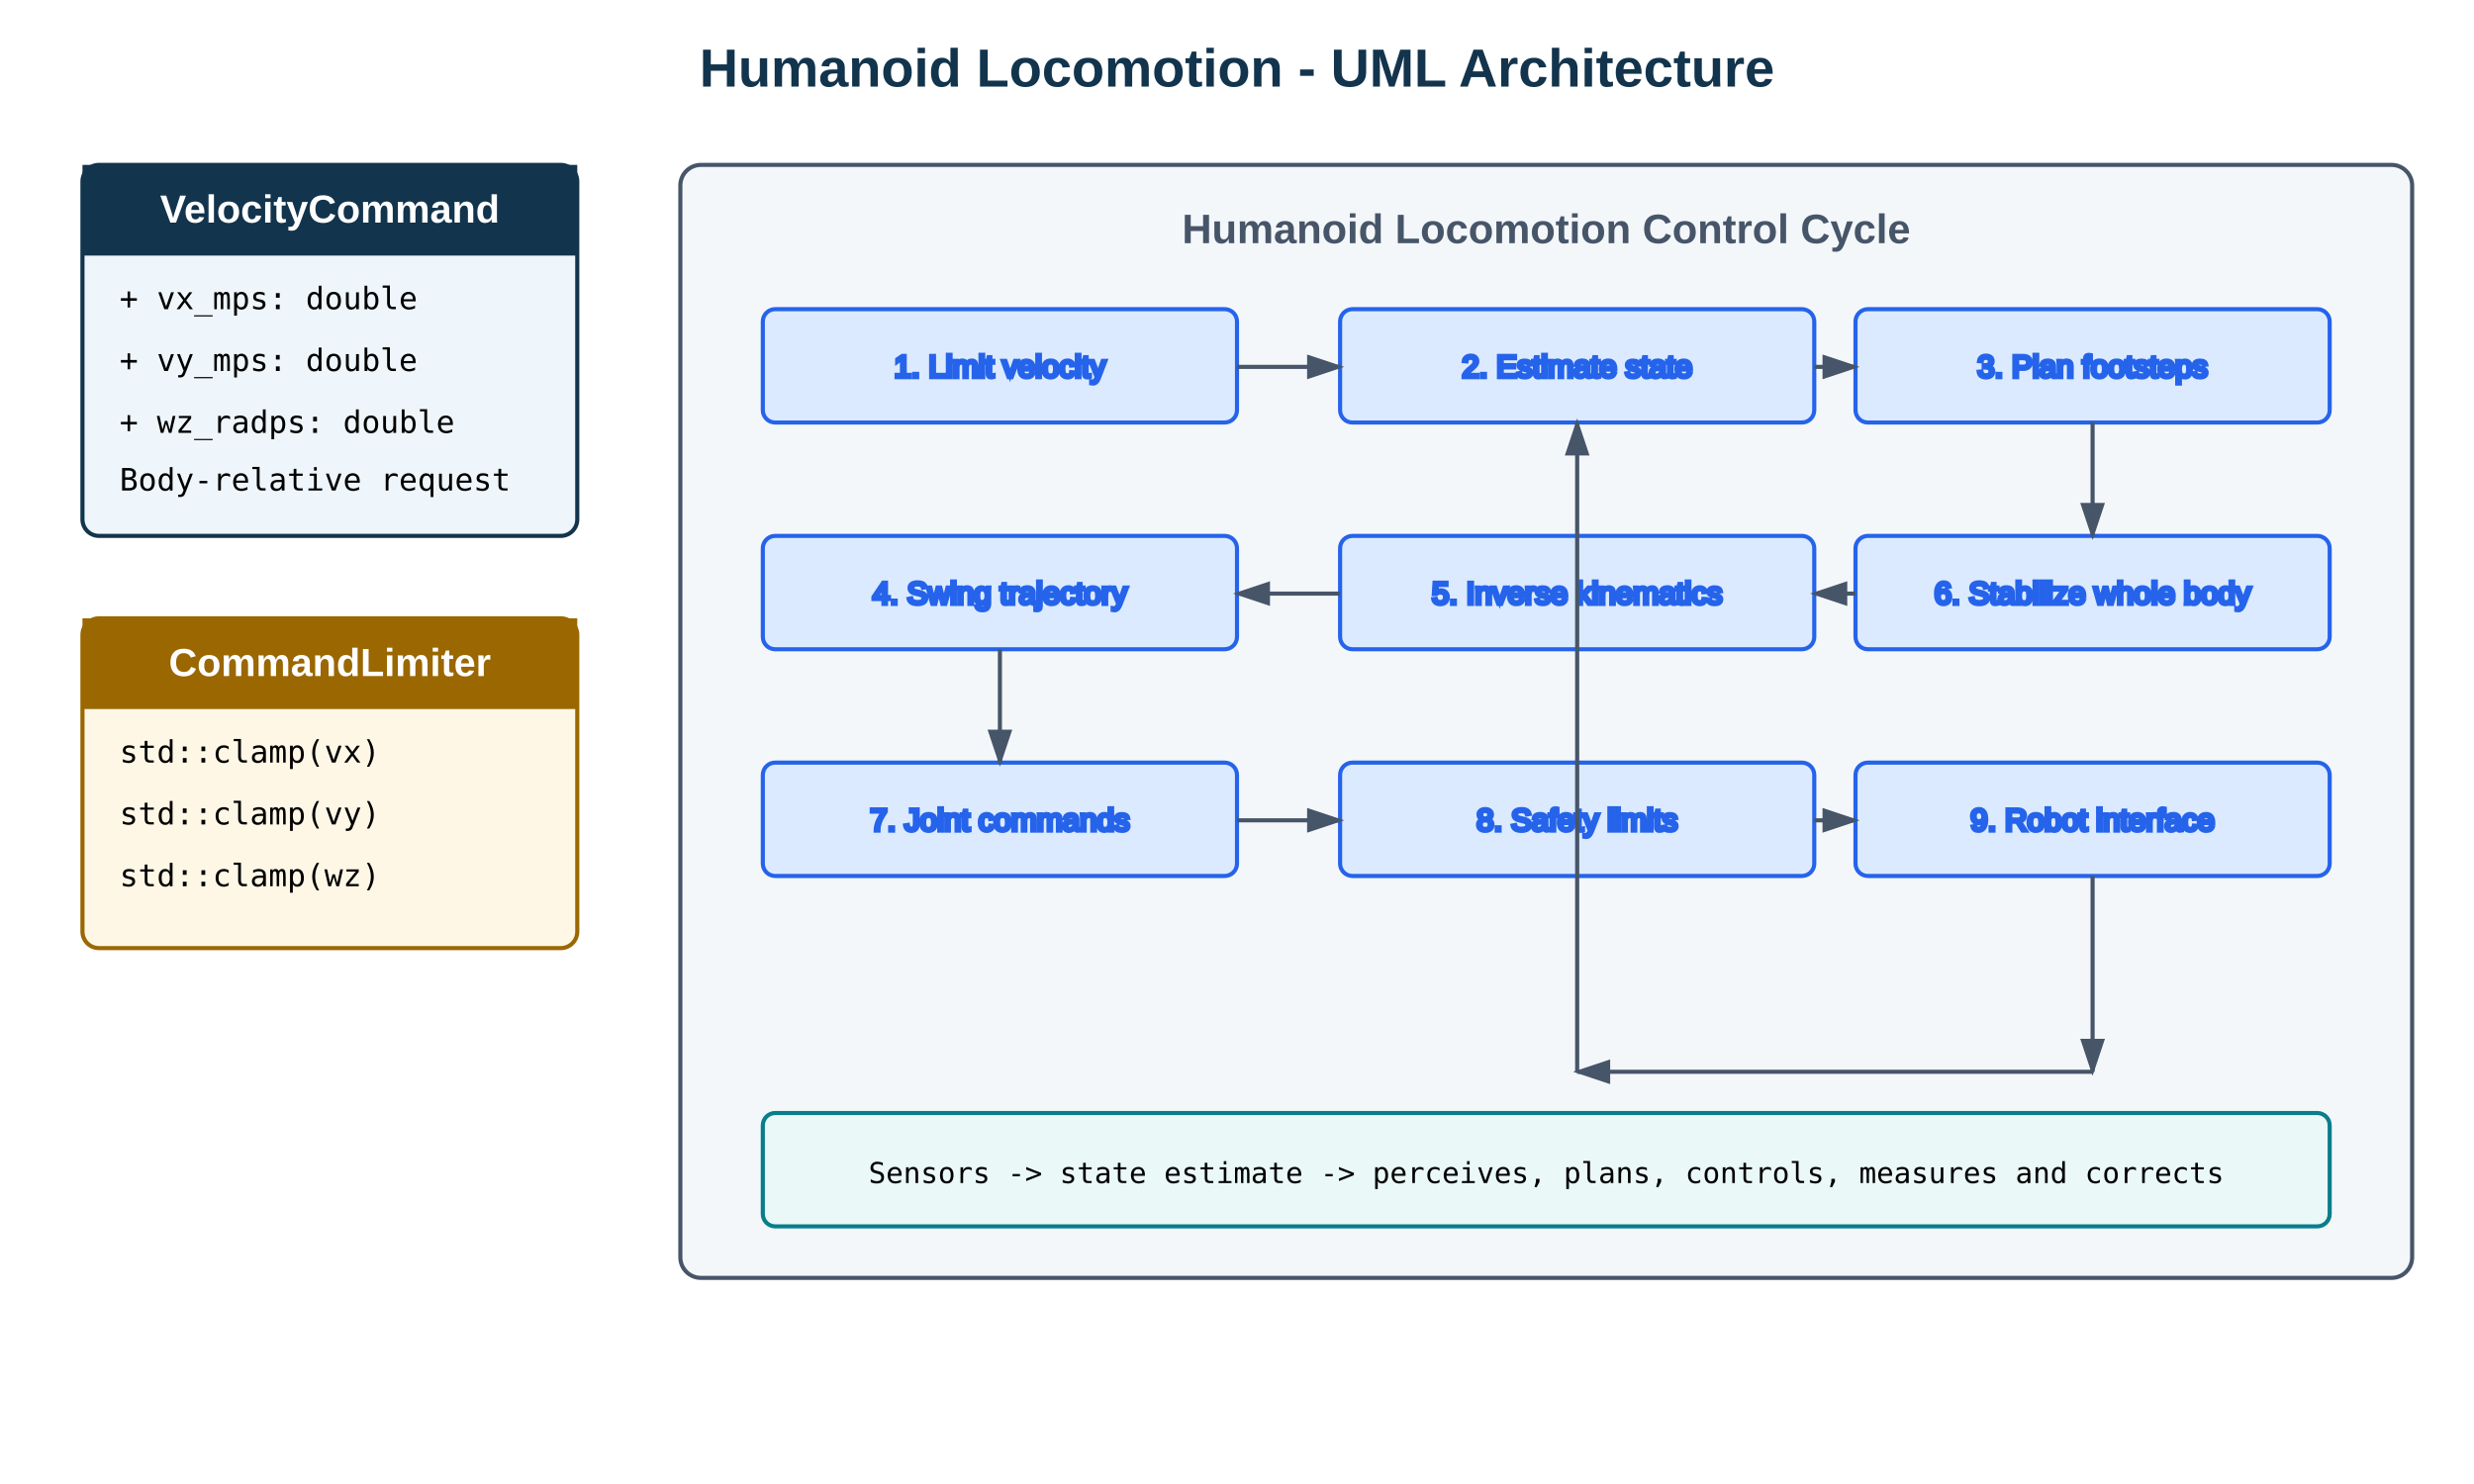
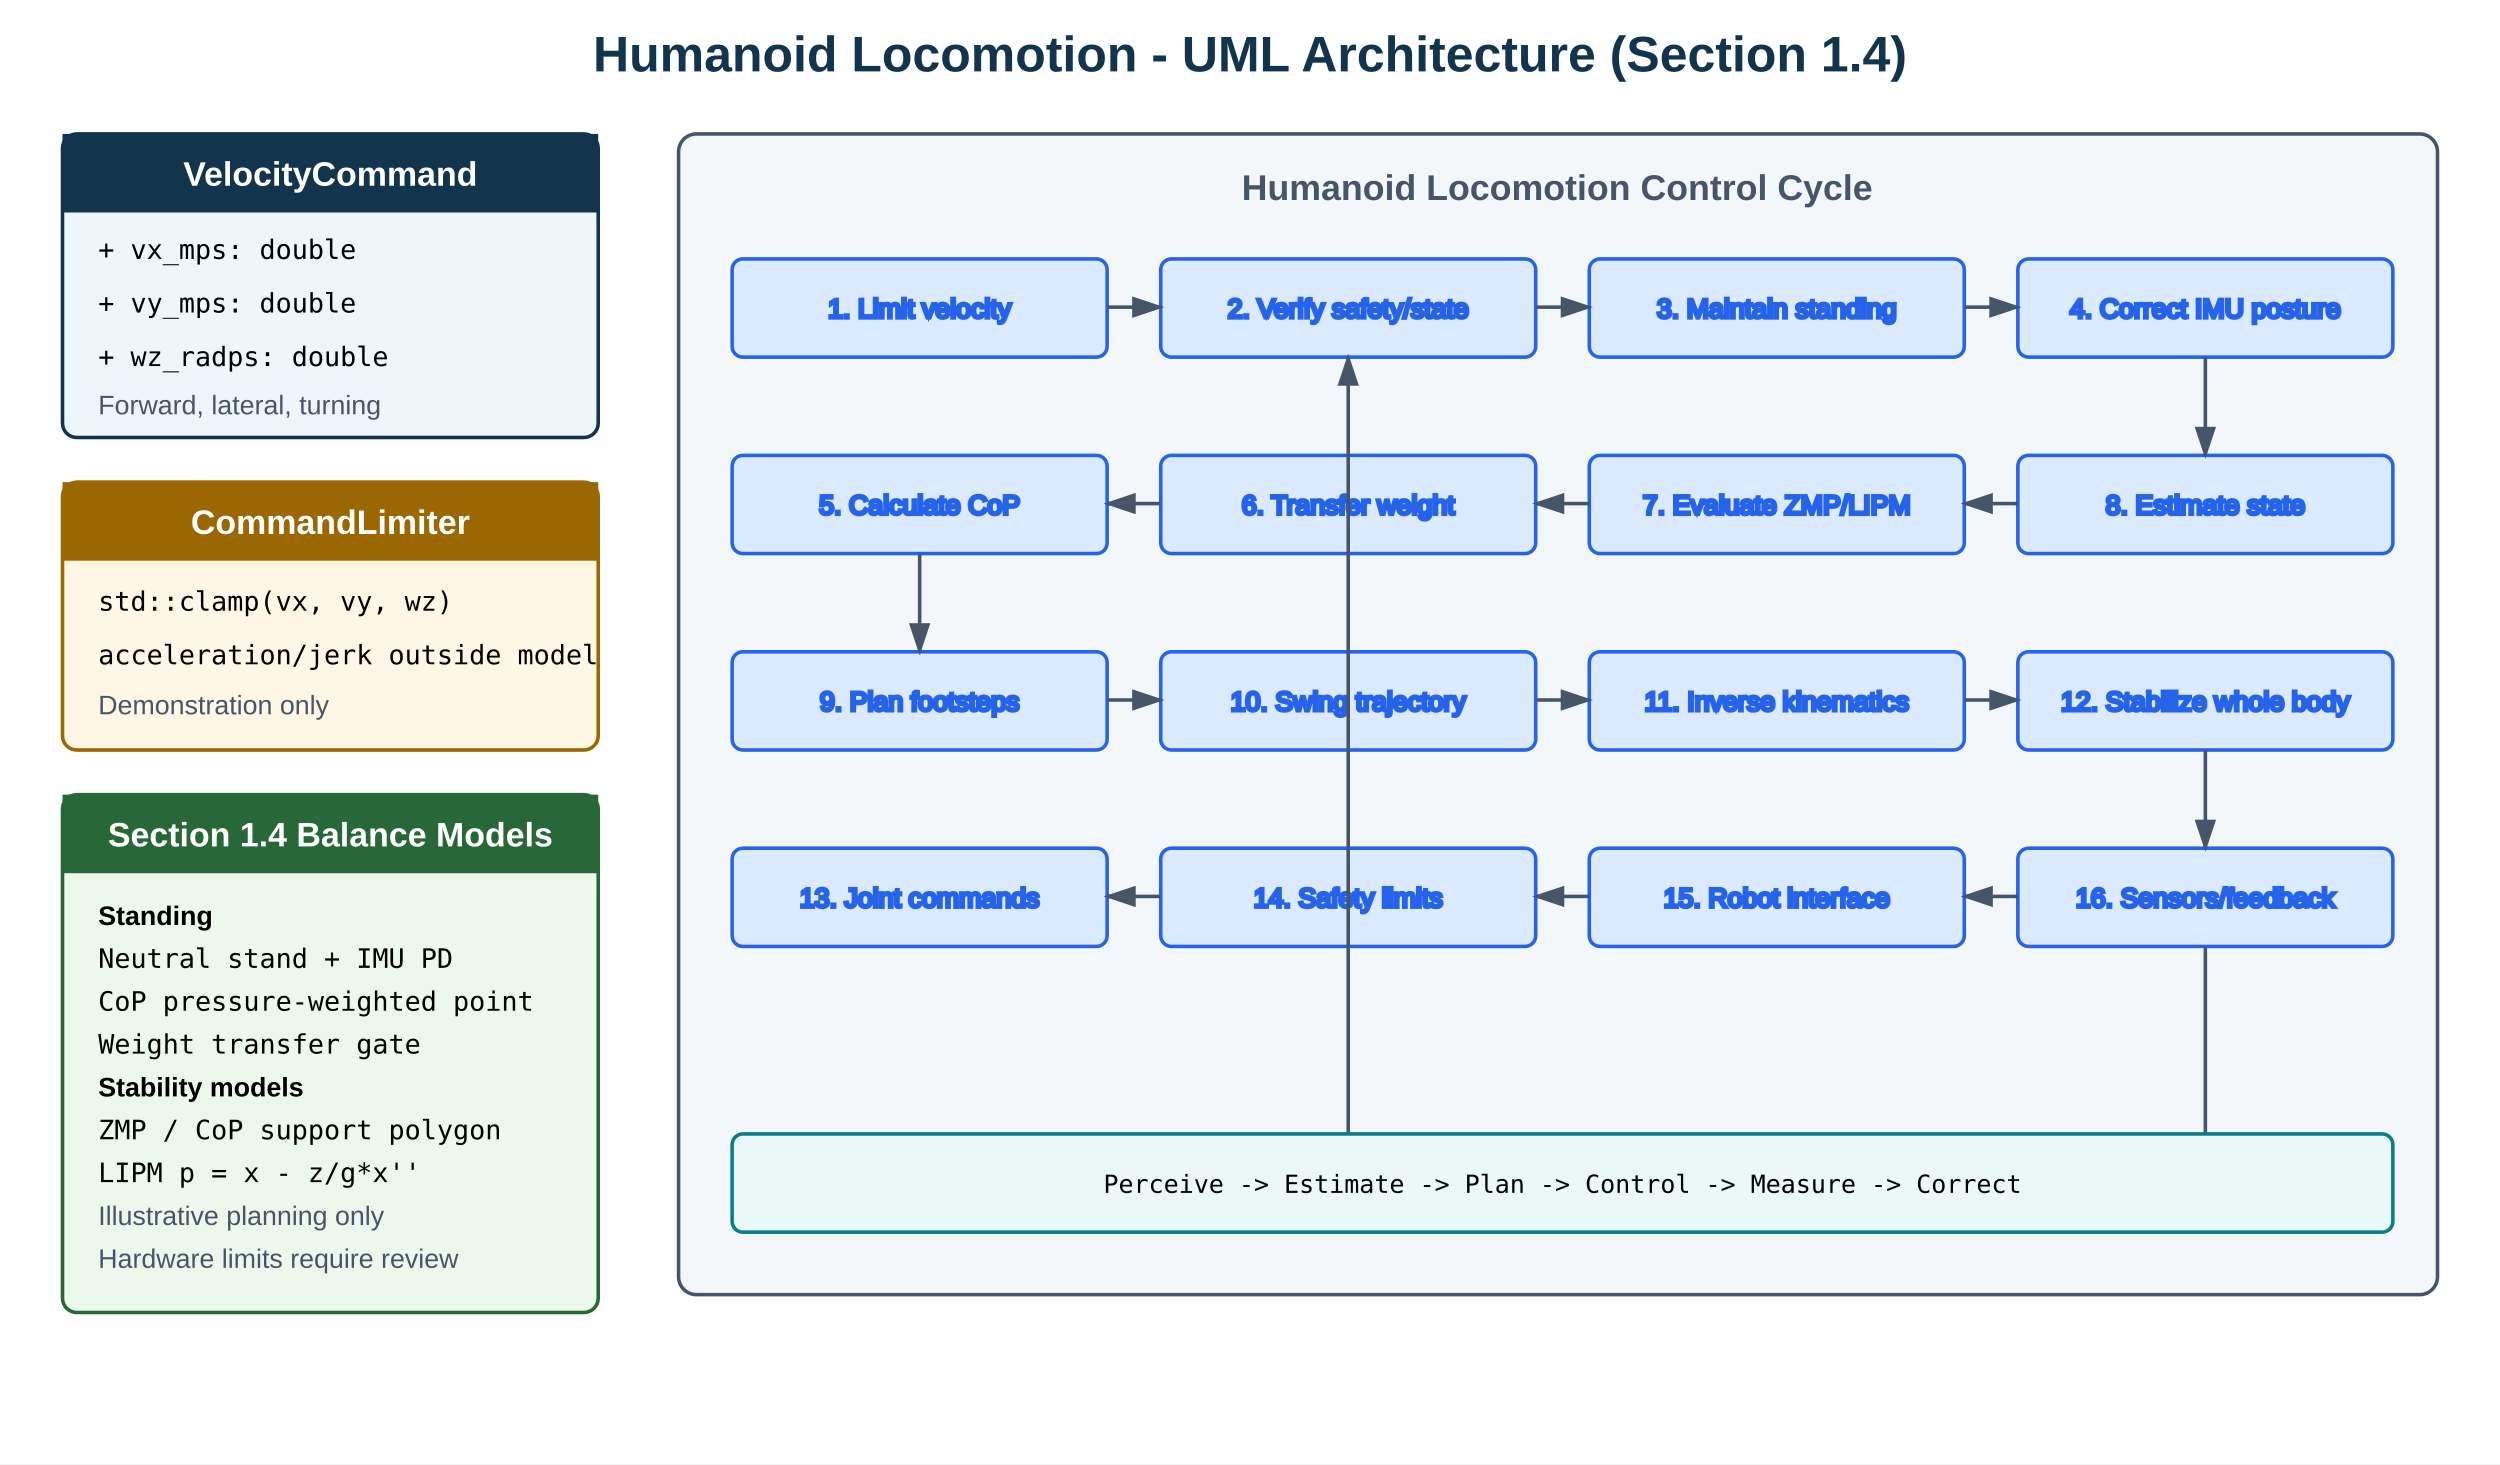
- <svg xmlns="http://www.w3.org/2000/svg" width="1200" height="720" viewBox="0 0 1200 720">
-   <rect width="1200" height="720" fill="#ffffff" />
-   <text x="600" y="42" text-anchor="middle" font-family="Segoe UI,Arial" font-size="26" font-weight="700" fill="#12344d">Humanoid Locomotion - UML Architecture</text>
+ <svg xmlns="http://www.w3.org/2000/svg" width="1400" height="820" viewBox="0 0 1400 820">
+   <rect width="1400" height="820" fill="#ffffff" />
+   <text x="700" y="40" text-anchor="middle" font-family="Segoe UI,Arial" font-size="28" font-weight="700" fill="#12344d">Humanoid Locomotion - UML Architecture (Section 1.4)</text>
  <g font-family="Segoe UI,Arial" font-size="15">
-     <rect x="40" y="80" width="240" height="180" rx="8" fill="#eef6fb" stroke="#12344d" stroke-width="2" />
-     <rect x="40" y="80" width="240" height="44" fill="#12344d" />
-     <text x="160" y="108" text-anchor="middle" font-size="19" font-weight="700" fill="#fff">VelocityCommand</text>
-     <text x="58" y="150" font-family="Consolas">+ vx_mps: double</text>
-     <text x="58" y="180" font-family="Consolas">+ vy_mps: double</text>
-     <text x="58" y="210" font-family="Consolas">+ wz_radps: double</text>
-     <text x="58" y="238" font-family="Consolas">Body-relative request</text>
-     <rect x="40" y="300" width="240" height="160" rx="8" fill="#fff7e6" stroke="#9a6700" stroke-width="2" />
-     <rect x="40" y="300" width="240" height="44" fill="#9a6700" />
-     <text x="160" y="328" text-anchor="middle" font-size="19" font-weight="700" fill="#fff">CommandLimiter</text>
-     <text x="58" y="370" font-family="Consolas">std::clamp(vx)</text>
-     <text x="58" y="400" font-family="Consolas">std::clamp(vy)</text>
-     <text x="58" y="430" font-family="Consolas">std::clamp(wz)</text>
-     <rect x="330" y="80" width="840" height="540" rx="10" fill="#f4f7fa" stroke="#475569" stroke-width="2" />
-     <text x="750" y="118" text-anchor="middle" font-size="20" font-weight="700" fill="#475569">Humanoid Locomotion Control Cycle</text>
+     <rect x="35" y="75" width="300" height="170" rx="8" fill="#eef6fb" stroke="#12344d" stroke-width="2" />
+     <rect x="35" y="75" width="300" height="44" fill="#12344d" />
+     <text x="185" y="104" text-anchor="middle" font-size="19" font-weight="700" fill="#fff">VelocityCommand</text>
+     <text x="55" y="145" font-family="Consolas">+ vx_mps: double</text>
+     <text x="55" y="175" font-family="Consolas">+ vy_mps: double</text>
+     <text x="55" y="205" font-family="Consolas">+ wz_radps: double</text>
+     <text x="55" y="232" fill="#475569">Forward, lateral, turning</text>
+     <rect x="35" y="270" width="300" height="150" rx="8" fill="#fff7e6" stroke="#9a6700" stroke-width="2" />
+     <rect x="35" y="270" width="300" height="44" fill="#9a6700" />
+     <text x="185" y="299" text-anchor="middle" font-size="19" font-weight="700" fill="#fff">CommandLimiter</text>
+     <text x="55" y="342" font-family="Consolas">std::clamp(vx, vy, wz)</text>
+     <text x="55" y="372" font-family="Consolas">acceleration/jerk outside model</text>
+     <text x="55" y="400" fill="#475569">Demonstration only</text>
+     <rect x="35" y="445" width="300" height="290" rx="8" fill="#edf8ed" stroke="#276738" stroke-width="2" />
+     <rect x="35" y="445" width="300" height="44" fill="#276738" />
+     <text x="185" y="474" text-anchor="middle" font-size="19" font-weight="700" fill="#fff">Section 1.4 Balance Models</text>
+     <text x="55" y="518" font-weight="700">Standing</text>
+     <text x="55" y="542" font-family="Consolas">Neutral stand + IMU PD</text>
+     <text x="55" y="566" font-family="Consolas">CoP pressure-weighted point</text>
+     <text x="55" y="590" font-family="Consolas">Weight transfer gate</text>
+     <text x="55" y="614" font-weight="700">Stability models</text>
+     <text x="55" y="638" font-family="Consolas">ZMP / CoP support polygon</text>
+     <text x="55" y="662" font-family="Consolas">LIPM p = x - z/g*x''</text>
+     <text x="55" y="686" fill="#475569">Illustrative planning only</text>
+     <text x="55" y="710" fill="#475569">Hardware limits require review</text>
+     <rect x="380" y="75" width="985" height="650" rx="10" fill="#f4f7fa" stroke="#475569" stroke-width="2" />
+     <text x="872" y="112" text-anchor="middle" font-size="20" font-weight="700" fill="#475569">Humanoid Locomotion Control Cycle</text>
    <g fill="#dbeafe" stroke="#2563eb" stroke-width="2">
-       <rect x="370" y="150" width="230" height="55" rx="6" />
-       <text x="485" y="183" text-anchor="middle">1. Limit velocity</text>
-       <rect x="650" y="150" width="230" height="55" rx="6" />
-       <text x="765" y="183" text-anchor="middle">2. Estimate state</text>
-       <rect x="900" y="150" width="230" height="55" rx="6" />
-       <text x="1015" y="183" text-anchor="middle">3. Plan footsteps</text>
-       <rect x="370" y="260" width="230" height="55" rx="6" />
-       <text x="485" y="293" text-anchor="middle">4. Swing trajectory</text>
-       <rect x="650" y="260" width="230" height="55" rx="6" />
-       <text x="765" y="293" text-anchor="middle">5. Inverse kinematics</text>
-       <rect x="900" y="260" width="230" height="55" rx="6" />
-       <text x="1015" y="293" text-anchor="middle">6. Stabilize whole body</text>
-       <rect x="370" y="370" width="230" height="55" rx="6" />
-       <text x="485" y="403" text-anchor="middle">7. Joint commands</text>
-       <rect x="650" y="370" width="230" height="55" rx="6" />
-       <text x="765" y="403" text-anchor="middle">8. Safety limits</text>
-       <rect x="900" y="370" width="230" height="55" rx="6" />
-       <text x="1015" y="403" text-anchor="middle">9. Robot interface</text>
+       <rect x="410" y="145" width="210" height="55" rx="6" />
+       <text x="515" y="178" text-anchor="middle">1. Limit velocity</text>
+       <rect x="650" y="145" width="210" height="55" rx="6" />
+       <text x="755" y="178" text-anchor="middle">2. Verify safety/state</text>
+       <rect x="890" y="145" width="210" height="55" rx="6" />
+       <text x="995" y="178" text-anchor="middle">3. Maintain standing</text>
+       <rect x="1130" y="145" width="210" height="55" rx="6" />
+       <text x="1235" y="178" text-anchor="middle">4. Correct IMU posture</text>
+       <rect x="410" y="255" width="210" height="55" rx="6" />
+       <text x="515" y="288" text-anchor="middle">5. Calculate CoP</text>
+       <rect x="650" y="255" width="210" height="55" rx="6" />
+       <text x="755" y="288" text-anchor="middle">6. Transfer weight</text>
+       <rect x="890" y="255" width="210" height="55" rx="6" />
+       <text x="995" y="288" text-anchor="middle">7. Evaluate ZMP/LIPM</text>
+       <rect x="1130" y="255" width="210" height="55" rx="6" />
+       <text x="1235" y="288" text-anchor="middle">8. Estimate state</text>
+       <rect x="410" y="365" width="210" height="55" rx="6" />
+       <text x="515" y="398" text-anchor="middle">9. Plan footsteps</text>
+       <rect x="650" y="365" width="210" height="55" rx="6" />
+       <text x="755" y="398" text-anchor="middle">10. Swing trajectory</text>
+       <rect x="890" y="365" width="210" height="55" rx="6" />
+       <text x="995" y="398" text-anchor="middle">11. Inverse kinematics</text>
+       <rect x="1130" y="365" width="210" height="55" rx="6" />
+       <text x="1235" y="398" text-anchor="middle">12. Stabilize whole body</text>
+       <rect x="410" y="475" width="210" height="55" rx="6" />
+       <text x="515" y="508" text-anchor="middle">13. Joint commands</text>
+       <rect x="650" y="475" width="210" height="55" rx="6" />
+       <text x="755" y="508" text-anchor="middle">14. Safety limits</text>
+       <rect x="890" y="475" width="210" height="55" rx="6" />
+       <text x="995" y="508" text-anchor="middle">15. Robot interface</text>
+       <rect x="1130" y="475" width="210" height="55" rx="6" />
+       <text x="1235" y="508" text-anchor="middle">16. Sensors/feedback</text>
    </g>
    <g stroke="#475569" stroke-width="2" fill="none" marker-end="url(#arrow)">
-       <line x1="600" y1="178" x2="650" y2="178" />
-       <line x1="880" y1="178" x2="900" y2="178" />
-       <line x1="1015" y1="205" x2="1015" y2="260" />
-       <line x1="900" y1="288" x2="880" y2="288" />
-       <line x1="650" y1="288" x2="600" y2="288" />
-       <line x1="485" y1="315" x2="485" y2="370" />
-       <line x1="600" y1="398" x2="650" y2="398" />
-       <line x1="880" y1="398" x2="900" y2="398" />
-       <line x1="1015" y1="425" x2="1015" y2="520" />
-       <line x1="1015" y1="520" x2="765" y2="520" />
-       <line x1="765" y1="520" x2="765" y2="205" />
+       <line x1="620" y1="172" x2="650" y2="172" />
+       <line x1="860" y1="172" x2="890" y2="172" />
+       <line x1="1100" y1="172" x2="1130" y2="172" />
+       <line x1="1235" y1="200" x2="1235" y2="255" />
+       <line x1="1130" y1="282" x2="1100" y2="282" />
+       <line x1="890" y1="282" x2="860" y2="282" />
+       <line x1="650" y1="282" x2="620" y2="282" />
+       <line x1="515" y1="310" x2="515" y2="365" />
+       <line x1="620" y1="392" x2="650" y2="392" />
+       <line x1="860" y1="392" x2="890" y2="392" />
+       <line x1="1100" y1="392" x2="1130" y2="392" />
+       <line x1="1235" y1="420" x2="1235" y2="475" />
+       <line x1="1130" y1="502" x2="1100" y2="502" />
+       <line x1="890" y1="502" x2="860" y2="502" />
+       <line x1="650" y1="502" x2="620" y2="502" />
+       <line x1="1235" y1="530" x2="1235" y2="675" />
+       <line x1="1235" y1="675" x2="755" y2="675" />
+       <line x1="755" y1="675" x2="755" y2="200" />
    </g>
-     <rect x="370" y="540" width="760" height="55" rx="6" fill="#eaf8f8" stroke="#087e8b" stroke-width="2" />
-     <text x="750" y="574" text-anchor="middle" font-family="Consolas" font-size="14">Sensors -&gt; state estimate -&gt; perceives, plans, controls, measures and corrects</text>
+     <rect x="410" y="635" width="930" height="55" rx="6" fill="#eaf8f8" stroke="#087e8b" stroke-width="2" />
+     <text x="875" y="668" text-anchor="middle" font-family="Consolas" font-size="14">Perceive -&gt; Estimate -&gt; Plan -&gt; Control -&gt; Measure -&gt; Correct</text>
    <defs>
      <marker id="arrow" markerWidth="10" markerHeight="10" refX="8" refY="3" orient="auto">
        <path d="M0,0 L0,6 L9,3 z" fill="#475569" />
      </marker>
    </defs>
  </g>
</svg>
